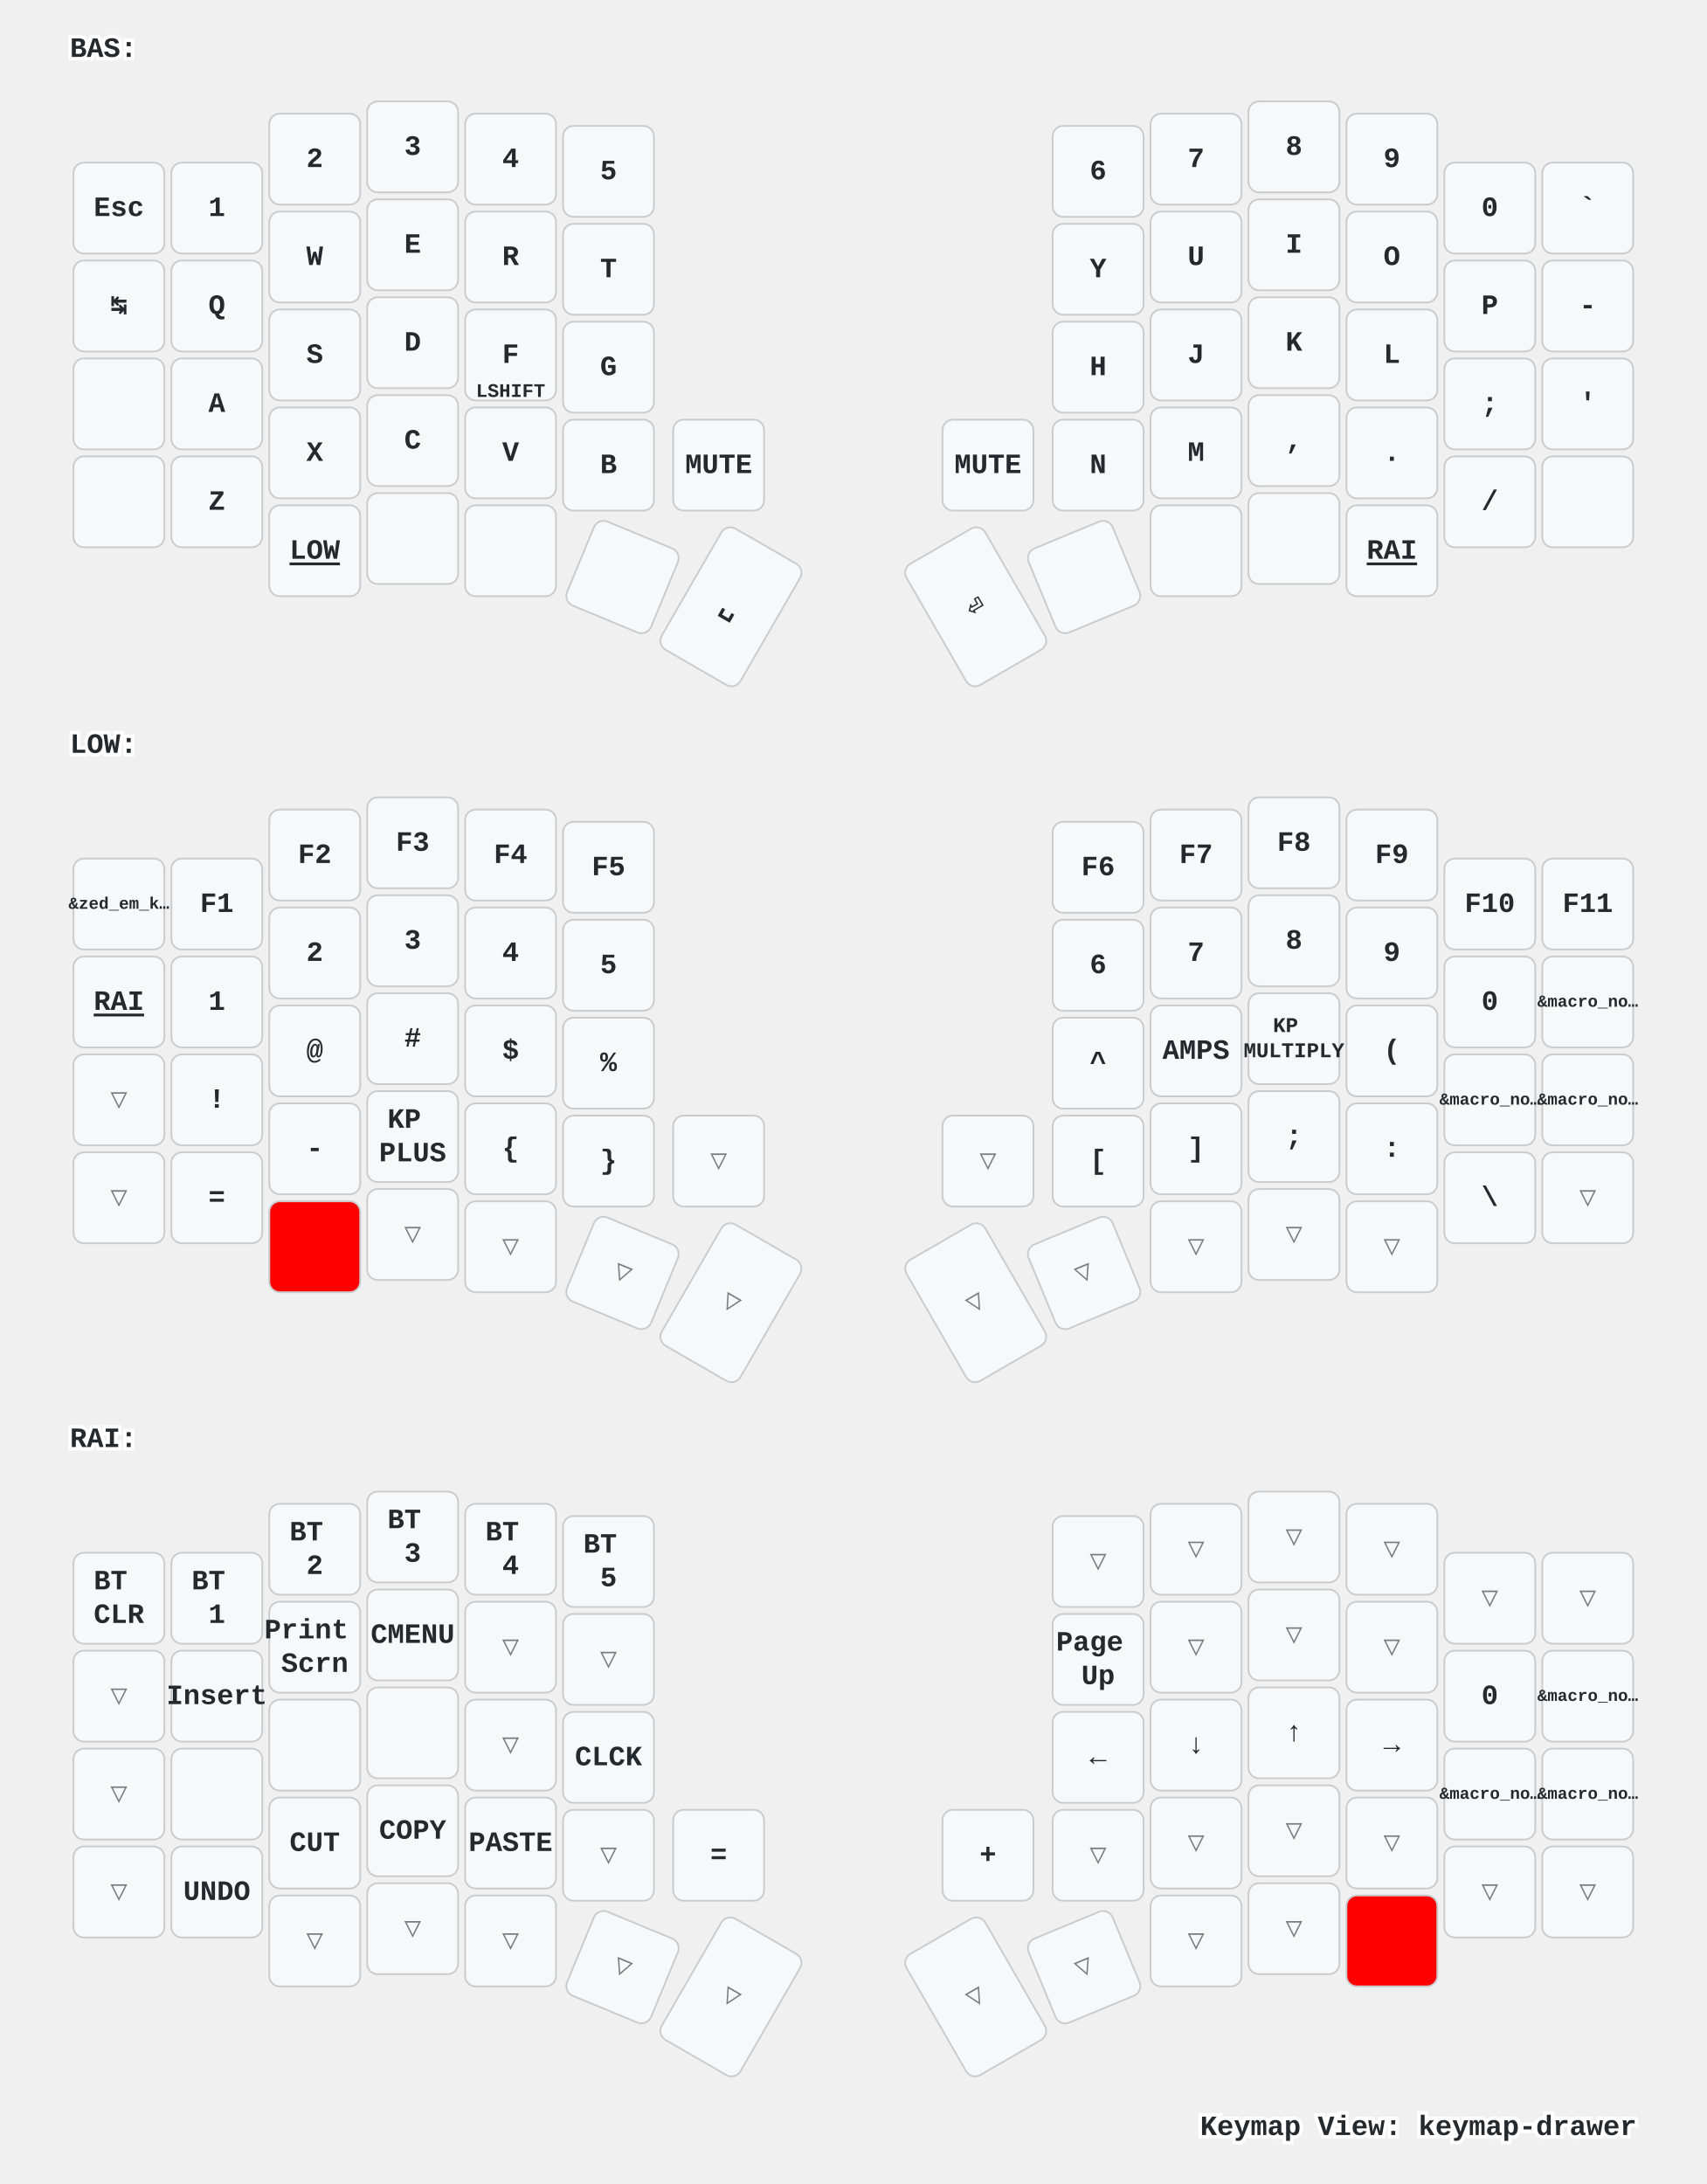
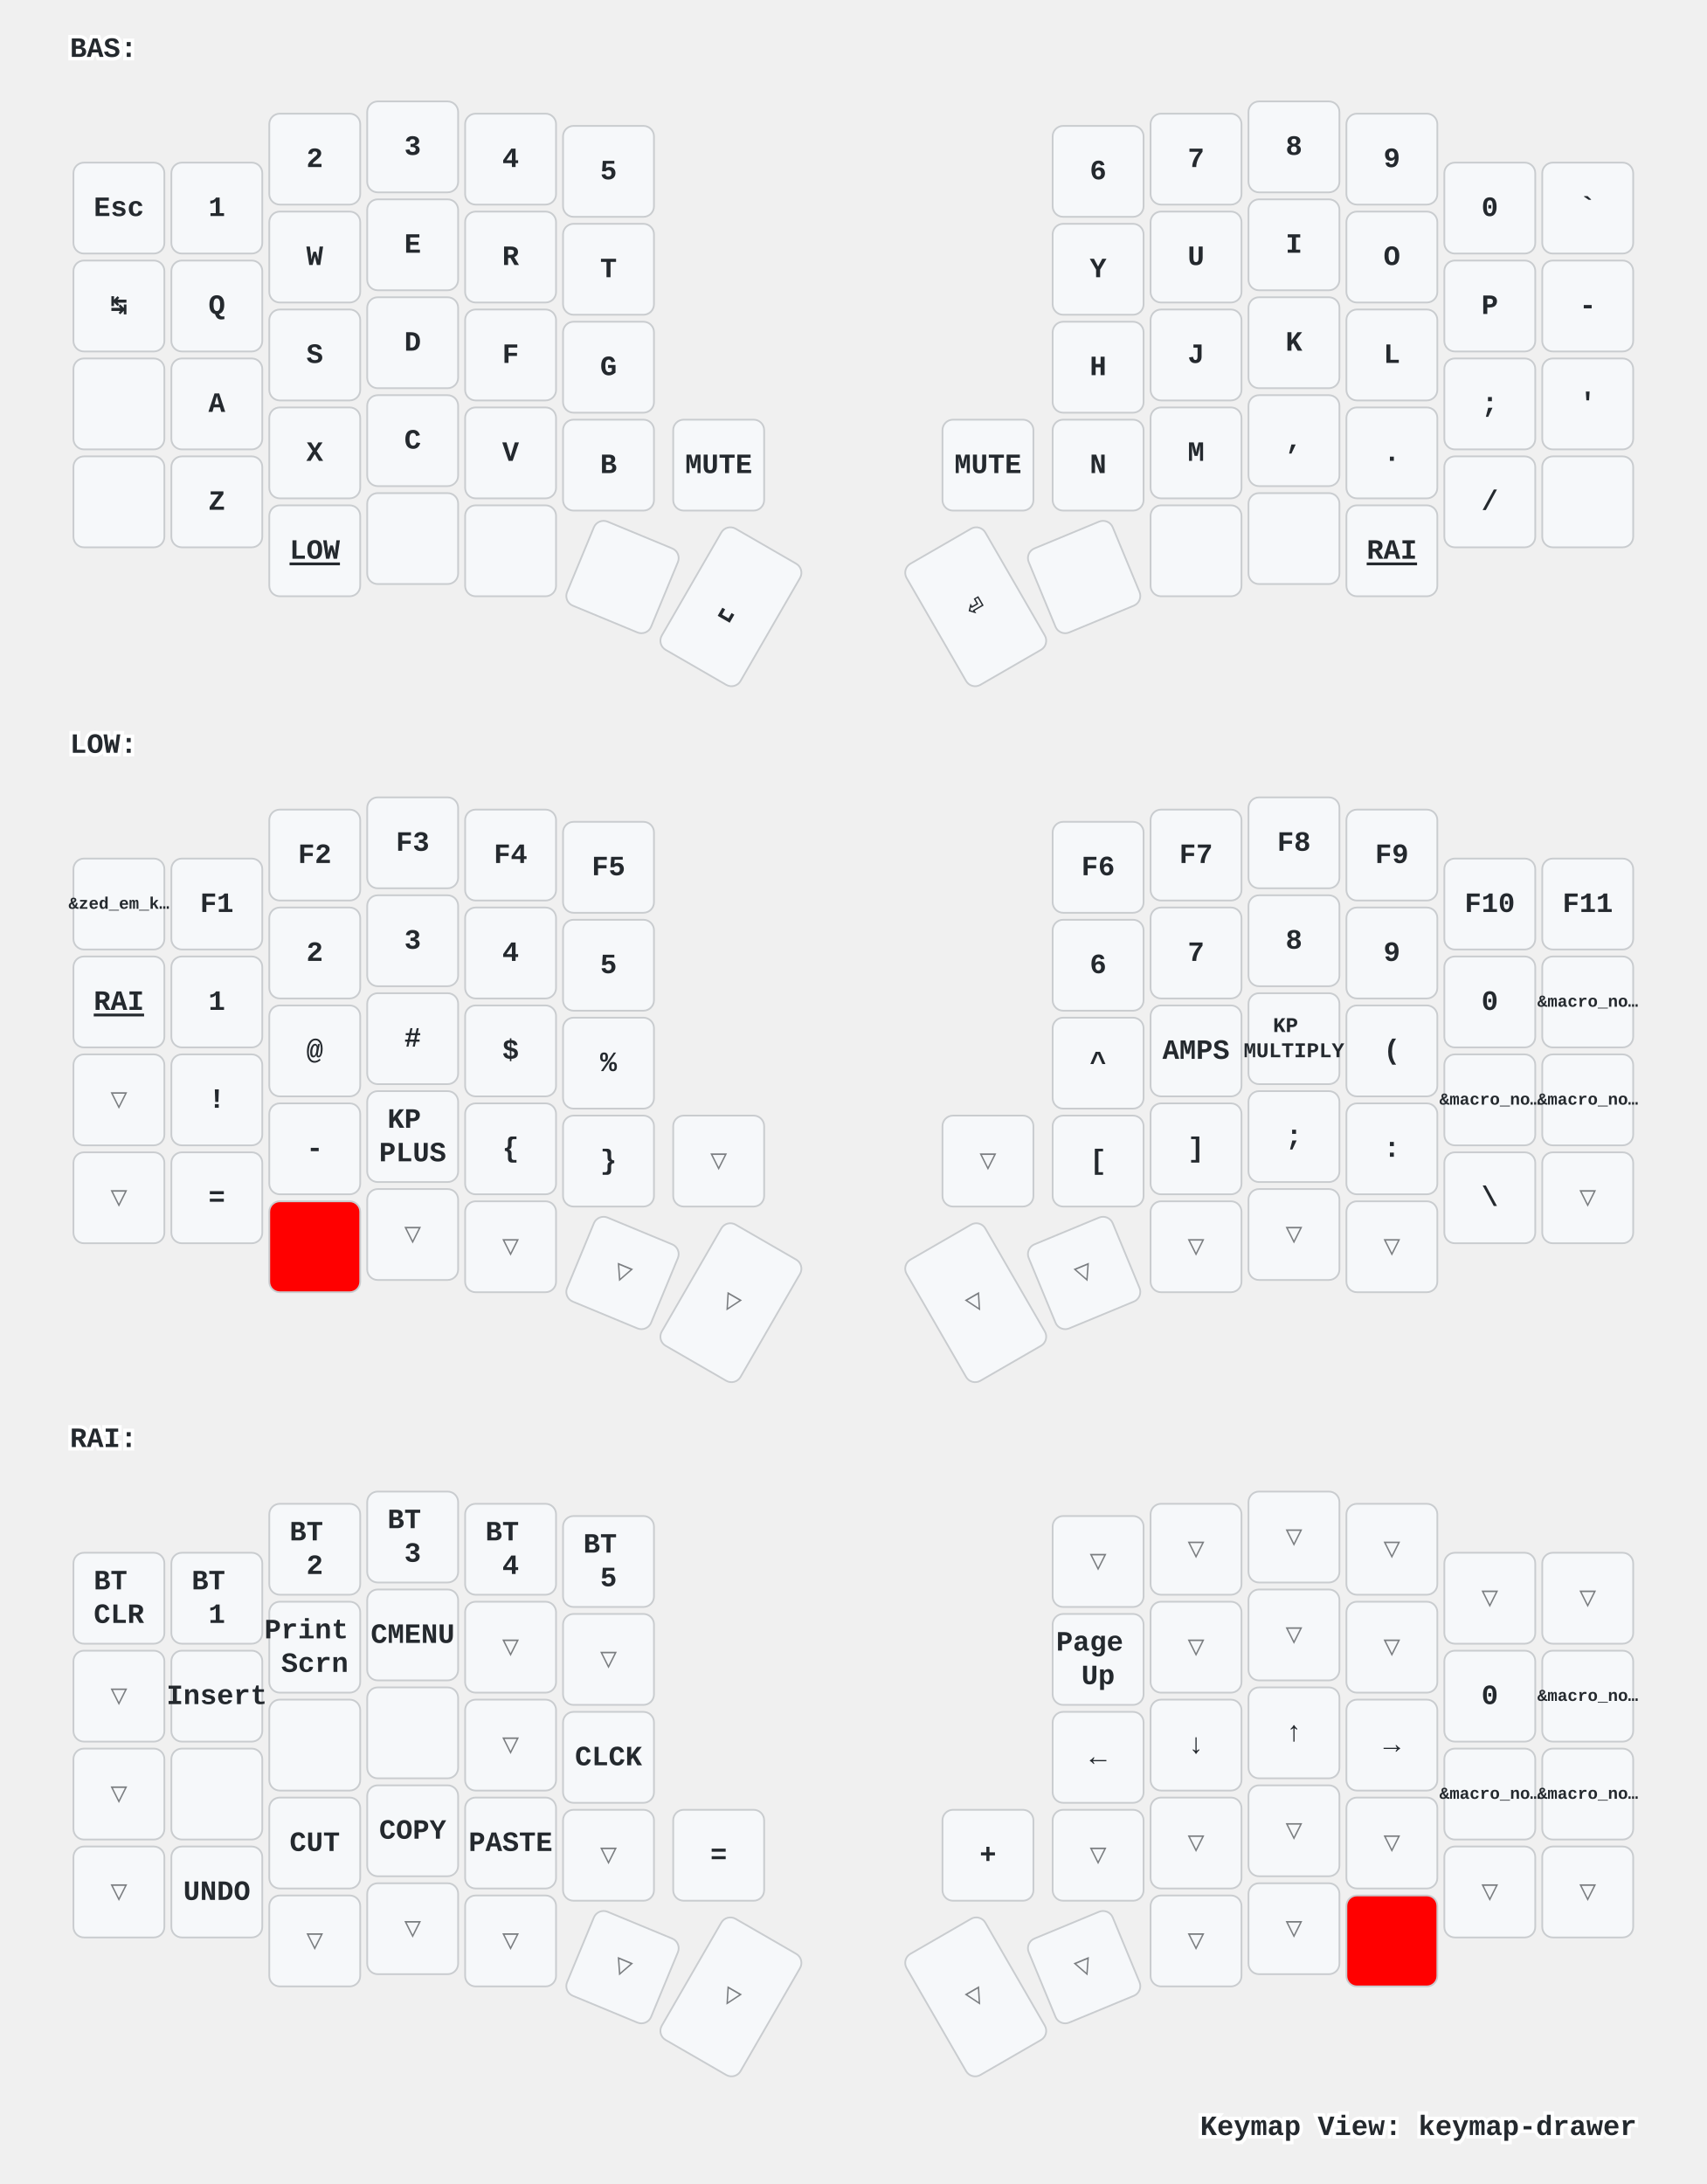
<svg xmlns="http://www.w3.org/2000/svg" xmlns:xlink="http://www.w3.org/1999/xlink" width="976" height="1249" viewBox="0 0 976 1249" class="keymap">
  <defs>/* start glyphs */
<svg id="mdi:apple-keyboard-command">
      <svg id="mdi-apple-keyboard-command" viewBox="0 0 24 24">
        <path d="M6,2A4,4 0 0,1 10,6V8H14V6A4,4 0 0,1 18,2A4,4 0 0,1 22,6A4,4 0 0,1 18,10H16V14H18A4,4 0 0,1 22,18A4,4 0 0,1 18,22A4,4 0 0,1 14,18V16H10V18A4,4 0 0,1 6,22A4,4 0 0,1 2,18A4,4 0 0,1 6,14H8V10H6A4,4 0 0,1 2,6A4,4 0 0,1 6,2M16,18A2,2 0 0,0 18,20A2,2 0 0,0 20,18A2,2 0 0,0 18,16H16V18M14,10H10V14H14V10M6,16A2,2 0 0,0 4,18A2,2 0 0,0 6,20A2,2 0 0,0 8,18V16H6M8,6A2,2 0 0,0 6,4A2,2 0 0,0 4,6A2,2 0 0,0 6,8H8V6M18,8A2,2 0 0,0 20,6A2,2 0 0,0 18,4A2,2 0 0,0 16,6V8H18Z" />
      </svg>
    </svg>
    <svg id="mdi:apple-keyboard-control">
      <svg id="mdi-apple-keyboard-control" viewBox="0 0 24 24">
        <path d="M19.78,11.78L18.36,13.19L12,6.83L5.64,13.19L4.22,11.78L12,4L19.78,11.78Z" />
      </svg>
    </svg>
    <svg id="mdi:apple-keyboard-option">
      <svg id="mdi-apple-keyboard-option" viewBox="0 0 24 24">
        <path d="M3,4H9.11L16.15,18H21V20H14.88L7.84,6H3V4M14,4H21V6H14V4Z" />
      </svg>
    </svg>
    <svg id="mdi:apple-keyboard-shift">
      <svg id="mdi-apple-keyboard-shift" viewBox="0 0 24 24">
        <path d="M15,18V12H17.17L12,6.83L6.83,12H9V18H15M12,4L22,14H17V20H7V14H2L12,4Z" />
      </svg>
    </svg>
    <svg id="mdi:backspace-outline">
      <svg id="mdi-backspace-outline" viewBox="0 0 24 24">
        <path d="M19,15.59L17.59,17L14,13.41L10.41,17L9,15.59L12.59,12L9,8.41L10.41,7L14,10.59L17.59,7L19,8.41L15.41,12L19,15.59M22,3A2,2 0 0,1 24,5V19A2,2 0 0,1 22,21H7C6.31,21 5.77,20.64 5.41,20.11L0,12L5.41,3.88C5.77,3.35 6.31,3 7,3H22M22,5H7L2.28,12L7,19H22V5Z" />
      </svg>
    </svg>
  </defs>/* end glyphs */
<style>/* inherit to force styles through use tags */
svg path {
    fill: inherit;
}

/* font and background color specifications */
svg.keymap {
    font-family: SFMono-Regular,Consolas,Liberation Mono,Menlo,monospace;
    font-size: 14px;
    font-kerning: normal;
    text-rendering: optimizeLegibility;
    fill: #24292e;
}

/* default key styling */
rect.key {
    fill: #f6f8fa;
}

rect.key, rect.combo {
    stroke: #c9cccf;
    stroke-width: 1;
}

/* default key side styling, only used is draw_key_sides is set */
rect.side {
    filter: brightness(90%);
}

/* color accent for combo boxes */
rect.combo, rect.combo-separate {
    fill: #cdf;
}

/* color accent for held keys */
rect.held, rect.combo.held {
    fill: #fdd;
}

/* color accent for ghost (optional) keys */
rect.ghost, rect.combo.ghost {
    stroke-dasharray: 4, 4;
    stroke-width: 2;
}

text {
    text-anchor: middle;
    dominant-baseline: middle;
}

/* styling for layer labels */
text.label {
    font-weight: bold;
    text-anchor: start;
    stroke: white;
    stroke-width: 4;
    paint-order: stroke;
}

/* styling for optional footer */
text.footer {
    text-anchor: end;
    dominant-baseline: auto;
    stroke: white;
    stroke-width: 4;
    paint-order: stroke;
}

/* styling for combo tap, and key non-tap label text */
text.combo, text.hold, text.shifted, text.left, text.right {
    font-size: 11px;
}

text.hold {
    text-anchor: middle;
    dominant-baseline: auto;
}

text.shifted {
    text-anchor: middle;
    dominant-baseline: hanging;
}

text.left {
    text-anchor: start;
}

text.right {
    text-anchor: end;
}

text.layer-activator {
    text-decoration: underline;
}

/* styling for hold/shifted label text in combo box */
text.combo.hold, text.combo.shifted, text.combo.left, text.combo.right {
    font-size: 8px;
}

/* lighter symbol for transparent keys */
text.trans {
    fill: #7b7e81;
}

/* styling for combo dendrons */
path.combo {
    stroke-width: 1;
    stroke: gray;
    fill: none;
}

/* Start Tabler Icons Cleanup */
/* cannot use height/width with glyphs */
.icon-tabler &gt; path {
    fill: inherit;
    stroke: inherit;
    stroke-width: 2;
}
/* hide tabler's default box */
.icon-tabler &gt; path[stroke="none"][fill="none"] {
    visibility: hidden;
}
/* End Tabler Icons Cleanup */

/* For default sytles, see https://github.com/caksoylar/keymap-drawer/blob/main/keymap_drawer/config.py#L85 */

svg.keymap {
  font-family: Ubuntu Mono, Inconsolata, Consolas, Liberation Mono, Menlo, monospace;
  font-size: 16px;
  font-weight: bold;
  text-rendering: optimizeLegibility;
}

/* Color accent for held keys
red = #f00
green = #0f0
blue = #00f
yellow = #ff0
cyan = #0ff
magenta = #f0f
white = #fff
black = #000
grey = #888
light grey = #ccc
#ffc
*/
rect.held, rect.combo.held {
    fill: #f00;
}

/* Technique borrowed and extended from https://github.com/englmaxi/zmk-config/blob/master/keymap-drawer/config.yaml */
.sym_sub_text.tap {
  translate: -5px 2px;
  font-size: 20px;
}
.sym_sub_text.shifted {
  translate: 10px 13px;
  font-size: 10px;
  opacity: 1.0;
}
.combo.sym_sub_text.tap {
  translate: -1px 1px;
}
.combo.sym_sub_text.shifted {
  translate: 7px 5px;
  font-size: 10px;
  opacity: 1.0;
}

/* Toggle */
.toggle.shifted {
  translate: -10px 12px;
}

.toggle.hold {
  translate: 13px -23px;
}

/* Variant for tap-dances */
.tap_dance.tap {
  translate: -7px 0px;
  font-size: 12px;
}
.tap_dance.shifted {
  translate: 7px 17px;
  font-size: 12px;
  opacity: 1.0;
}

/* Variant for symbol next to symbol */
.sym_by_sym.tap {
  translate: -6px 0px;
}
.sym_by_sym.shifted {
  translate: 10px 12px;
  opacity: 1.0;
}

.combo.sym_by_sym.tap {
  translate: -35px 0px;
}
.combo.sym_by_sym.shifted {
  translate: 35px 20px;
  opacity: 1.0;
}

.combo.sym_by_sym.hold {
  visibility: hidden;
}

/* hide hold box for combo sym_by_sym */
.combo.sym_by_sym.hold &gt; path[stroke="none"][fill="none"] {
  visibility: hidden;
}
</style>
  <g transform="translate(40, 0)" class="layer-BAS">
    <text x="0" y="28" class="label" id="BAS">BAS:</text>
    <g transform="translate(0, 56)">
      <g transform="translate(28, 63)" class="key keypos-0">
        <rect rx="6" ry="6" x="-26" y="-26" width="52" height="52" class="key" />
        <text x="0" y="0" class="key tap">Esc</text>
      </g>
      <g transform="translate(84, 63)" class="key keypos-1">
        <rect rx="6" ry="6" x="-26" y="-26" width="52" height="52" class="key" />
        <text x="0" y="0" class="key tap">1</text>
      </g>
      <g transform="translate(140, 35)" class="key keypos-2">
        <rect rx="6" ry="6" x="-26" y="-26" width="52" height="52" class="key" />
        <text x="0" y="0" class="key tap">2</text>
      </g>
      <g transform="translate(196, 28)" class="key keypos-3">
        <rect rx="6" ry="6" x="-26" y="-26" width="52" height="52" class="key" />
        <text x="0" y="0" class="key tap">3</text>
      </g>
      <g transform="translate(252, 35)" class="key keypos-4">
        <rect rx="6" ry="6" x="-26" y="-26" width="52" height="52" class="key" />
        <text x="0" y="0" class="key tap">4</text>
      </g>
      <g transform="translate(308, 42)" class="key keypos-5">
        <rect rx="6" ry="6" x="-26" y="-26" width="52" height="52" class="key" />
        <text x="0" y="0" class="key tap">5</text>
      </g>
      <g transform="translate(588, 42)" class="key keypos-6">
        <rect rx="6" ry="6" x="-26" y="-26" width="52" height="52" class="key" />
        <text x="0" y="0" class="key tap">6</text>
      </g>
      <g transform="translate(644, 35)" class="key keypos-7">
        <rect rx="6" ry="6" x="-26" y="-26" width="52" height="52" class="key" />
        <text x="0" y="0" class="key tap">7</text>
      </g>
      <g transform="translate(700, 28)" class="key keypos-8">
        <rect rx="6" ry="6" x="-26" y="-26" width="52" height="52" class="key" />
        <text x="0" y="0" class="key tap">8</text>
      </g>
      <g transform="translate(756, 35)" class="key keypos-9">
        <rect rx="6" ry="6" x="-26" y="-26" width="52" height="52" class="key" />
        <text x="0" y="0" class="key tap">9</text>
      </g>
      <g transform="translate(812, 63)" class="key keypos-10">
        <rect rx="6" ry="6" x="-26" y="-26" width="52" height="52" class="key" />
        <text x="0" y="0" class="key tap">0</text>
      </g>
      <g transform="translate(868, 63)" class="key keypos-11">
        <rect rx="6" ry="6" x="-26" y="-26" width="52" height="52" class="key" />
        <text x="0" y="0" class="key tap">`</text>
      </g>
      <g transform="translate(28, 119)" class="key keypos-12">
        <rect rx="6" ry="6" x="-26" y="-26" width="52" height="52" class="key" />
        <text x="0" y="0" class="key tap">↹</text>
      </g>
      <g transform="translate(84, 119)" class="key keypos-13">
        <rect rx="6" ry="6" x="-26" y="-26" width="52" height="52" class="key" />
        <text x="0" y="0" class="key tap">Q</text>
      </g>
      <g transform="translate(140, 91)" class="key keypos-14">
        <rect rx="6" ry="6" x="-26" y="-26" width="52" height="52" class="key" />
        <text x="0" y="0" class="key tap">W</text>
      </g>
      <g transform="translate(196, 84)" class="key keypos-15">
        <rect rx="6" ry="6" x="-26" y="-26" width="52" height="52" class="key" />
        <text x="0" y="0" class="key tap">E</text>
      </g>
      <g transform="translate(252, 91)" class="key keypos-16">
        <rect rx="6" ry="6" x="-26" y="-26" width="52" height="52" class="key" />
        <text x="0" y="0" class="key tap">R</text>
      </g>
      <g transform="translate(308, 98)" class="key keypos-17">
        <rect rx="6" ry="6" x="-26" y="-26" width="52" height="52" class="key" />
        <text x="0" y="0" class="key tap">T</text>
      </g>
      <g transform="translate(588, 98)" class="key keypos-18">
        <rect rx="6" ry="6" x="-26" y="-26" width="52" height="52" class="key" />
        <text x="0" y="0" class="key tap">Y</text>
      </g>
      <g transform="translate(644, 91)" class="key keypos-19">
        <rect rx="6" ry="6" x="-26" y="-26" width="52" height="52" class="key" />
        <text x="0" y="0" class="key tap">U</text>
      </g>
      <g transform="translate(700, 84)" class="key keypos-20">
        <rect rx="6" ry="6" x="-26" y="-26" width="52" height="52" class="key" />
        <text x="0" y="0" class="key tap">I</text>
      </g>
      <g transform="translate(756, 91)" class="key keypos-21">
        <rect rx="6" ry="6" x="-26" y="-26" width="52" height="52" class="key" />
        <text x="0" y="0" class="key tap">O</text>
      </g>
      <g transform="translate(812, 119)" class="key keypos-22">
        <rect rx="6" ry="6" x="-26" y="-26" width="52" height="52" class="key" />
        <text x="0" y="0" class="key tap">P</text>
      </g>
      <g transform="translate(868, 119)" class="key keypos-23">
        <rect rx="6" ry="6" x="-26" y="-26" width="52" height="52" class="key" />
        <text x="0" y="0" class="key tap">-</text>
      </g>
      <g transform="translate(28, 175)" class="key keypos-24">
        <rect rx="6" ry="6" x="-26" y="-26" width="52" height="52" class="key" />
        <use href="#mdi:apple-keyboard-control" xlink:href="#mdi:apple-keyboard-control" x="-9" y="-9" height="18" width="18.0" class="key tap glyph mdi:apple-keyboard-control" />
      </g>
      <g transform="translate(84, 175)" class="key keypos-25">
        <rect rx="6" ry="6" x="-26" y="-26" width="52" height="52" class="key" />
        <text x="0" y="0" class="key tap">A</text>
-         <use href="#mdi:apple-keyboard-control" xlink:href="#mdi:apple-keyboard-control" x="-8" y="9" height="15" width="15.0" class="key hold glyph mdi:apple-keyboard-control" />
      </g>
      <g transform="translate(140, 147)" class="key keypos-26">
        <rect rx="6" ry="6" x="-26" y="-26" width="52" height="52" class="key" />
        <text x="0" y="0" class="key tap">S</text>
-         <use href="#mdi:apple-keyboard-command" xlink:href="#mdi:apple-keyboard-command" x="-8" y="9" height="15" width="15.0" class="key hold glyph mdi:apple-keyboard-command" />
      </g>
      <g transform="translate(196, 140)" class="key keypos-27">
        <rect rx="6" ry="6" x="-26" y="-26" width="52" height="52" class="key" />
        <text x="0" y="0" class="key tap">D</text>
-         <use href="#mdi:apple-keyboard-option" xlink:href="#mdi:apple-keyboard-option" x="-8" y="9" height="15" width="15.0" class="key hold glyph mdi:apple-keyboard-option" />
      </g>
      <g transform="translate(252, 147)" class="key keypos-28">
        <rect rx="6" ry="6" x="-26" y="-26" width="52" height="52" class="key" />
        <text x="0" y="0" class="key tap">F</text>
-         <text x="0" y="24" class="key hold">LSHIFT</text>
      </g>
      <g transform="translate(308, 154)" class="key keypos-29">
        <rect rx="6" ry="6" x="-26" y="-26" width="52" height="52" class="key" />
        <text x="0" y="0" class="key tap">G</text>
      </g>
      <g transform="translate(588, 154)" class="key keypos-30">
        <rect rx="6" ry="6" x="-26" y="-26" width="52" height="52" class="key" />
        <text x="0" y="0" class="key tap">H</text>
      </g>
      <g transform="translate(644, 147)" class="key keypos-31">
        <rect rx="6" ry="6" x="-26" y="-26" width="52" height="52" class="key" />
        <text x="0" y="0" class="key tap">J</text>
      </g>
      <g transform="translate(700, 140)" class="key keypos-32">
        <rect rx="6" ry="6" x="-26" y="-26" width="52" height="52" class="key" />
        <text x="0" y="0" class="key tap">K</text>
      </g>
      <g transform="translate(756, 147)" class="key keypos-33">
        <rect rx="6" ry="6" x="-26" y="-26" width="52" height="52" class="key" />
        <text x="0" y="0" class="key tap">L</text>
      </g>
      <g transform="translate(812, 175)" class="key keypos-34">
        <rect rx="6" ry="6" x="-26" y="-26" width="52" height="52" class="key" />
        <text x="0" y="0" class="key tap">;</text>
      </g>
      <g transform="translate(868, 175)" class="key keypos-35">
        <rect rx="6" ry="6" x="-26" y="-26" width="52" height="52" class="key" />
        <text x="0" y="0" class="key tap">'</text>
      </g>
      <g transform="translate(28, 231)" class="key keypos-36">
        <rect rx="6" ry="6" x="-26" y="-26" width="52" height="52" class="key" />
        <use href="#mdi:apple-keyboard-shift" xlink:href="#mdi:apple-keyboard-shift" x="-9" y="-9" height="18" width="18.0" class="key tap glyph mdi:apple-keyboard-shift" />
      </g>
      <g transform="translate(84, 231)" class="key keypos-37">
        <rect rx="6" ry="6" x="-26" y="-26" width="52" height="52" class="key" />
        <text x="0" y="0" class="key tap">Z</text>
      </g>
      <g transform="translate(140, 203)" class="key keypos-38">
        <rect rx="6" ry="6" x="-26" y="-26" width="52" height="52" class="key" />
        <text x="0" y="0" class="key tap">X</text>
      </g>
      <g transform="translate(196, 196)" class="key keypos-39">
        <rect rx="6" ry="6" x="-26" y="-26" width="52" height="52" class="key" />
        <text x="0" y="0" class="key tap">C</text>
      </g>
      <g transform="translate(252, 203)" class="key keypos-40">
        <rect rx="6" ry="6" x="-26" y="-26" width="52" height="52" class="key" />
        <text x="0" y="0" class="key tap">V</text>
      </g>
      <g transform="translate(308, 210)" class="key keypos-41">
        <rect rx="6" ry="6" x="-26" y="-26" width="52" height="52" class="key" />
        <text x="0" y="0" class="key tap">B</text>
      </g>
      <g transform="translate(371, 210)" class="key keypos-42">
        <rect rx="6" ry="6" x="-26" y="-26" width="52" height="52" class="key" />
        <text x="0" y="0" class="key tap">MUTE</text>
      </g>
      <g transform="translate(525, 210)" class="key keypos-43">
        <rect rx="6" ry="6" x="-26" y="-26" width="52" height="52" class="key" />
        <text x="0" y="0" class="key tap">MUTE</text>
      </g>
      <g transform="translate(588, 210)" class="key keypos-44">
        <rect rx="6" ry="6" x="-26" y="-26" width="52" height="52" class="key" />
        <text x="0" y="0" class="key tap">N</text>
      </g>
      <g transform="translate(644, 203)" class="key keypos-45">
        <rect rx="6" ry="6" x="-26" y="-26" width="52" height="52" class="key" />
        <text x="0" y="0" class="key tap">M</text>
      </g>
      <g transform="translate(700, 196)" class="key keypos-46">
        <rect rx="6" ry="6" x="-26" y="-26" width="52" height="52" class="key" />
        <text x="0" y="0" class="key tap">,</text>
      </g>
      <g transform="translate(756, 203)" class="key keypos-47">
        <rect rx="6" ry="6" x="-26" y="-26" width="52" height="52" class="key" />
        <text x="0" y="0" class="key tap">.</text>
      </g>
      <g transform="translate(812, 231)" class="key keypos-48">
        <rect rx="6" ry="6" x="-26" y="-26" width="52" height="52" class="key" />
        <text x="0" y="0" class="key tap">/</text>
      </g>
      <g transform="translate(868, 231)" class="key keypos-49">
        <rect rx="6" ry="6" x="-26" y="-26" width="52" height="52" class="key" />
        <use href="#mdi:apple-keyboard-shift" xlink:href="#mdi:apple-keyboard-shift" x="-9" y="-9" height="18" width="18.0" class="key tap glyph mdi:apple-keyboard-shift" />
      </g>
      <g transform="translate(140, 259)" class="key keypos-50">
        <rect rx="6" ry="6" x="-26" y="-26" width="52" height="52" class="key" />
        <a href="#LOW">
          <text x="0" y="0" class="key tap layer-activator">LOW</text>
        </a>
      </g>
      <g transform="translate(196, 252)" class="key keypos-51">
        <rect rx="6" ry="6" x="-26" y="-26" width="52" height="52" class="key" />
        <use href="#mdi:apple-keyboard-command" xlink:href="#mdi:apple-keyboard-command" x="-9" y="-9" height="18" width="18.0" class="key tap glyph mdi:apple-keyboard-command" />
      </g>
      <g transform="translate(252, 259)" class="key keypos-52">
        <rect rx="6" ry="6" x="-26" y="-26" width="52" height="52" class="key" />
        <use href="#mdi:apple-keyboard-command" xlink:href="#mdi:apple-keyboard-command" x="-9" y="-9" height="18" width="18.0" class="key tap glyph mdi:apple-keyboard-command" />
      </g>
      <g transform="translate(316, 274) rotate(22.5)" class="key keypos-53">
        <rect rx="6" ry="6" x="-26" y="-26" width="52" height="52" class="key" />
        <use href="#mdi:apple-keyboard-option" xlink:href="#mdi:apple-keyboard-option" x="-9" y="-9" height="18" width="18.0" class="key tap glyph mdi:apple-keyboard-option" />
      </g>
      <g transform="translate(378, 291) rotate(30.0)" class="key keypos-54">
        <rect rx="6" ry="6" x="-26" y="-40" width="52" height="80" class="key" />
        <text x="0" y="0" class="key tap">␣</text>
      </g>
      <g transform="translate(518, 291) rotate(-30.0)" class="key keypos-55">
        <rect rx="6" ry="6" x="-26" y="-40" width="52" height="80" class="key" />
        <text x="0" y="0" class="key tap">⏎</text>
      </g>
      <g transform="translate(580, 274) rotate(-22.5)" class="key keypos-56">
        <rect rx="6" ry="6" x="-26" y="-26" width="52" height="52" class="key" />
        <use href="#mdi:backspace-outline" xlink:href="#mdi:backspace-outline" x="-9" y="-9" height="18" width="18.0" class="key tap glyph mdi:backspace-outline" />
      </g>
      <g transform="translate(644, 259)" class="key keypos-57">
        <rect rx="6" ry="6" x="-26" y="-26" width="52" height="52" class="key" />
        <use href="#mdi:apple-keyboard-command" xlink:href="#mdi:apple-keyboard-command" x="-9" y="-9" height="18" width="18.0" class="key tap glyph mdi:apple-keyboard-command" />
      </g>
      <g transform="translate(700, 252)" class="key keypos-58">
        <rect rx="6" ry="6" x="-26" y="-26" width="52" height="52" class="key" />
        <use href="#mdi:apple-keyboard-command" xlink:href="#mdi:apple-keyboard-command" x="-9" y="-9" height="18" width="18.0" class="key tap glyph mdi:apple-keyboard-command" />
      </g>
      <g transform="translate(756, 259)" class="key keypos-59">
        <rect rx="6" ry="6" x="-26" y="-26" width="52" height="52" class="key" />
        <a href="#RAI">
          <text x="0" y="0" class="key tap layer-activator">RAI</text>
        </a>
      </g>
    </g>
  </g>
  <g transform="translate(40, 398)" class="layer-LOW">
    <text x="0" y="28" class="label" id="LOW">LOW:</text>
    <g transform="translate(0, 56)">
      <g transform="translate(28, 63)" class="key keypos-0">
        <rect rx="6" ry="6" x="-26" y="-26" width="52" height="52" class="key" />
        <text x="0" y="0" class="key tap">
          <tspan style="font-size: 60%">&amp;zed_em_k…</tspan>
        </text>
      </g>
      <g transform="translate(84, 63)" class="key keypos-1">
        <rect rx="6" ry="6" x="-26" y="-26" width="52" height="52" class="key" />
        <text x="0" y="0" class="key tap">F1</text>
      </g>
      <g transform="translate(140, 35)" class="key keypos-2">
        <rect rx="6" ry="6" x="-26" y="-26" width="52" height="52" class="key" />
        <text x="0" y="0" class="key tap">F2</text>
      </g>
      <g transform="translate(196, 28)" class="key keypos-3">
        <rect rx="6" ry="6" x="-26" y="-26" width="52" height="52" class="key" />
        <text x="0" y="0" class="key tap">F3</text>
      </g>
      <g transform="translate(252, 35)" class="key keypos-4">
        <rect rx="6" ry="6" x="-26" y="-26" width="52" height="52" class="key" />
        <text x="0" y="0" class="key tap">F4</text>
      </g>
      <g transform="translate(308, 42)" class="key keypos-5">
        <rect rx="6" ry="6" x="-26" y="-26" width="52" height="52" class="key" />
        <text x="0" y="0" class="key tap">F5</text>
      </g>
      <g transform="translate(588, 42)" class="key keypos-6">
        <rect rx="6" ry="6" x="-26" y="-26" width="52" height="52" class="key" />
        <text x="0" y="0" class="key tap">F6</text>
      </g>
      <g transform="translate(644, 35)" class="key keypos-7">
        <rect rx="6" ry="6" x="-26" y="-26" width="52" height="52" class="key" />
        <text x="0" y="0" class="key tap">F7</text>
      </g>
      <g transform="translate(700, 28)" class="key keypos-8">
        <rect rx="6" ry="6" x="-26" y="-26" width="52" height="52" class="key" />
        <text x="0" y="0" class="key tap">F8</text>
      </g>
      <g transform="translate(756, 35)" class="key keypos-9">
        <rect rx="6" ry="6" x="-26" y="-26" width="52" height="52" class="key" />
        <text x="0" y="0" class="key tap">F9</text>
      </g>
      <g transform="translate(812, 63)" class="key keypos-10">
        <rect rx="6" ry="6" x="-26" y="-26" width="52" height="52" class="key" />
        <text x="0" y="0" class="key tap">F10</text>
      </g>
      <g transform="translate(868, 63)" class="key keypos-11">
        <rect rx="6" ry="6" x="-26" y="-26" width="52" height="52" class="key" />
        <text x="0" y="0" class="key tap">F11</text>
      </g>
      <g transform="translate(28, 119)" class="key keypos-12">
        <rect rx="6" ry="6" x="-26" y="-26" width="52" height="52" class="key" />
        <a href="#RAI">
          <text x="0" y="0" class="key tap layer-activator">RAI</text>
        </a>
      </g>
      <g transform="translate(84, 119)" class="key keypos-13">
        <rect rx="6" ry="6" x="-26" y="-26" width="52" height="52" class="key" />
        <text x="0" y="0" class="key tap">1</text>
      </g>
      <g transform="translate(140, 91)" class="key keypos-14">
        <rect rx="6" ry="6" x="-26" y="-26" width="52" height="52" class="key" />
        <text x="0" y="0" class="key tap">2</text>
      </g>
      <g transform="translate(196, 84)" class="key keypos-15">
        <rect rx="6" ry="6" x="-26" y="-26" width="52" height="52" class="key" />
        <text x="0" y="0" class="key tap">3</text>
      </g>
      <g transform="translate(252, 91)" class="key keypos-16">
        <rect rx="6" ry="6" x="-26" y="-26" width="52" height="52" class="key" />
        <text x="0" y="0" class="key tap">4</text>
      </g>
      <g transform="translate(308, 98)" class="key keypos-17">
        <rect rx="6" ry="6" x="-26" y="-26" width="52" height="52" class="key" />
        <text x="0" y="0" class="key tap">5</text>
      </g>
      <g transform="translate(588, 98)" class="key keypos-18">
        <rect rx="6" ry="6" x="-26" y="-26" width="52" height="52" class="key" />
        <text x="0" y="0" class="key tap">6</text>
      </g>
      <g transform="translate(644, 91)" class="key keypos-19">
        <rect rx="6" ry="6" x="-26" y="-26" width="52" height="52" class="key" />
        <text x="0" y="0" class="key tap">7</text>
      </g>
      <g transform="translate(700, 84)" class="key keypos-20">
        <rect rx="6" ry="6" x="-26" y="-26" width="52" height="52" class="key" />
        <text x="0" y="0" class="key tap">8</text>
      </g>
      <g transform="translate(756, 91)" class="key keypos-21">
        <rect rx="6" ry="6" x="-26" y="-26" width="52" height="52" class="key" />
        <text x="0" y="0" class="key tap">9</text>
      </g>
      <g transform="translate(812, 119)" class="key keypos-22">
        <rect rx="6" ry="6" x="-26" y="-26" width="52" height="52" class="key" />
        <text x="0" y="0" class="key tap">0</text>
      </g>
      <g transform="translate(868, 119)" class="key keypos-23">
        <rect rx="6" ry="6" x="-26" y="-26" width="52" height="52" class="key" />
        <text x="0" y="0" class="key tap">
          <tspan style="font-size: 60%">&amp;macro_no…</tspan>
        </text>
      </g>
      <g transform="translate(28, 175)" class="key trans keypos-24">
        <rect rx="6" ry="6" x="-26" y="-26" width="52" height="52" class="key trans" />
        <text x="0" y="0" class="key trans tap">▽</text>
      </g>
      <g transform="translate(84, 175)" class="key keypos-25">
        <rect rx="6" ry="6" x="-26" y="-26" width="52" height="52" class="key" />
        <text x="0" y="0" class="key tap">!</text>
      </g>
      <g transform="translate(140, 147)" class="key keypos-26">
        <rect rx="6" ry="6" x="-26" y="-26" width="52" height="52" class="key" />
        <text x="0" y="0" class="key tap">@</text>
      </g>
      <g transform="translate(196, 140)" class="key keypos-27">
        <rect rx="6" ry="6" x="-26" y="-26" width="52" height="52" class="key" />
        <text x="0" y="0" class="key tap">#</text>
      </g>
      <g transform="translate(252, 147)" class="key keypos-28">
        <rect rx="6" ry="6" x="-26" y="-26" width="52" height="52" class="key" />
        <text x="0" y="0" class="key tap">$</text>
      </g>
      <g transform="translate(308, 154)" class="key keypos-29">
        <rect rx="6" ry="6" x="-26" y="-26" width="52" height="52" class="key" />
        <text x="0" y="0" class="key tap">%</text>
      </g>
      <g transform="translate(588, 154)" class="key keypos-30">
        <rect rx="6" ry="6" x="-26" y="-26" width="52" height="52" class="key" />
        <text x="0" y="0" class="key tap">^</text>
      </g>
      <g transform="translate(644, 147)" class="key keypos-31">
        <rect rx="6" ry="6" x="-26" y="-26" width="52" height="52" class="key" />
        <text x="0" y="0" class="key tap">AMPS</text>
      </g>
      <g transform="translate(700, 140)" class="key keypos-32">
        <rect rx="6" ry="6" x="-26" y="-26" width="52" height="52" class="key" />
        <text x="0" y="0" class="key tap">
          <tspan x="0" dy="-0.6em" style="font-size: 75%">KP</tspan>
          <tspan x="0" dy="1.2em" style="font-size: 75%">MULTIPLY</tspan>
        </text>
      </g>
      <g transform="translate(756, 147)" class="key keypos-33">
        <rect rx="6" ry="6" x="-26" y="-26" width="52" height="52" class="key" />
        <text x="0" y="0" class="key tap">(</text>
      </g>
      <g transform="translate(812, 175)" class="key keypos-34">
        <rect rx="6" ry="6" x="-26" y="-26" width="52" height="52" class="key" />
        <text x="0" y="0" class="key tap">
          <tspan style="font-size: 60%">&amp;macro_no…</tspan>
        </text>
      </g>
      <g transform="translate(868, 175)" class="key keypos-35">
        <rect rx="6" ry="6" x="-26" y="-26" width="52" height="52" class="key" />
        <text x="0" y="0" class="key tap">
          <tspan style="font-size: 60%">&amp;macro_no…</tspan>
        </text>
      </g>
      <g transform="translate(28, 231)" class="key trans keypos-36">
        <rect rx="6" ry="6" x="-26" y="-26" width="52" height="52" class="key trans" />
        <text x="0" y="0" class="key trans tap">▽</text>
      </g>
      <g transform="translate(84, 231)" class="key keypos-37">
        <rect rx="6" ry="6" x="-26" y="-26" width="52" height="52" class="key" />
        <text x="0" y="0" class="key tap">=</text>
      </g>
      <g transform="translate(140, 203)" class="key keypos-38">
        <rect rx="6" ry="6" x="-26" y="-26" width="52" height="52" class="key" />
        <text x="0" y="0" class="key tap">-</text>
      </g>
      <g transform="translate(196, 196)" class="key keypos-39">
        <rect rx="6" ry="6" x="-26" y="-26" width="52" height="52" class="key" />
        <text x="0" y="0" class="key tap">
          <tspan x="0" dy="-0.6em">KP</tspan>
          <tspan x="0" dy="1.2em">PLUS</tspan>
        </text>
      </g>
      <g transform="translate(252, 203)" class="key keypos-40">
        <rect rx="6" ry="6" x="-26" y="-26" width="52" height="52" class="key" />
        <text x="0" y="0" class="key tap">{</text>
      </g>
      <g transform="translate(308, 210)" class="key keypos-41">
        <rect rx="6" ry="6" x="-26" y="-26" width="52" height="52" class="key" />
        <text x="0" y="0" class="key tap">}</text>
      </g>
      <g transform="translate(371, 210)" class="key trans keypos-42">
        <rect rx="6" ry="6" x="-26" y="-26" width="52" height="52" class="key trans" />
        <text x="0" y="0" class="key trans tap">▽</text>
      </g>
      <g transform="translate(525, 210)" class="key trans keypos-43">
        <rect rx="6" ry="6" x="-26" y="-26" width="52" height="52" class="key trans" />
        <text x="0" y="0" class="key trans tap">▽</text>
      </g>
      <g transform="translate(588, 210)" class="key keypos-44">
        <rect rx="6" ry="6" x="-26" y="-26" width="52" height="52" class="key" />
        <text x="0" y="0" class="key tap">[</text>
      </g>
      <g transform="translate(644, 203)" class="key keypos-45">
        <rect rx="6" ry="6" x="-26" y="-26" width="52" height="52" class="key" />
        <text x="0" y="0" class="key tap">]</text>
      </g>
      <g transform="translate(700, 196)" class="key keypos-46">
        <rect rx="6" ry="6" x="-26" y="-26" width="52" height="52" class="key" />
        <text x="0" y="0" class="key tap">;</text>
      </g>
      <g transform="translate(756, 203)" class="key keypos-47">
        <rect rx="6" ry="6" x="-26" y="-26" width="52" height="52" class="key" />
        <text x="0" y="0" class="key tap">:</text>
      </g>
      <g transform="translate(812, 231)" class="key keypos-48">
        <rect rx="6" ry="6" x="-26" y="-26" width="52" height="52" class="key" />
        <text x="0" y="0" class="key tap">\</text>
      </g>
      <g transform="translate(868, 231)" class="key trans keypos-49">
        <rect rx="6" ry="6" x="-26" y="-26" width="52" height="52" class="key trans" />
        <text x="0" y="0" class="key trans tap">▽</text>
      </g>
      <g transform="translate(140, 259)" class="key held keypos-50">
        <rect rx="6" ry="6" x="-26" y="-26" width="52" height="52" class="key held" />
      </g>
      <g transform="translate(196, 252)" class="key trans keypos-51">
        <rect rx="6" ry="6" x="-26" y="-26" width="52" height="52" class="key trans" />
        <text x="0" y="0" class="key trans tap">▽</text>
      </g>
      <g transform="translate(252, 259)" class="key trans keypos-52">
        <rect rx="6" ry="6" x="-26" y="-26" width="52" height="52" class="key trans" />
        <text x="0" y="0" class="key trans tap">▽</text>
      </g>
      <g transform="translate(316, 274) rotate(22.5)" class="key trans keypos-53">
        <rect rx="6" ry="6" x="-26" y="-26" width="52" height="52" class="key trans" />
        <text x="0" y="0" class="key trans tap">▽</text>
      </g>
      <g transform="translate(378, 291) rotate(30.0)" class="key trans keypos-54">
        <rect rx="6" ry="6" x="-26" y="-40" width="52" height="80" class="key trans" />
        <text x="0" y="0" class="key trans tap">▽</text>
      </g>
      <g transform="translate(518, 291) rotate(-30.0)" class="key trans keypos-55">
        <rect rx="6" ry="6" x="-26" y="-40" width="52" height="80" class="key trans" />
        <text x="0" y="0" class="key trans tap">▽</text>
      </g>
      <g transform="translate(580, 274) rotate(-22.5)" class="key trans keypos-56">
        <rect rx="6" ry="6" x="-26" y="-26" width="52" height="52" class="key trans" />
        <text x="0" y="0" class="key trans tap">▽</text>
      </g>
      <g transform="translate(644, 259)" class="key trans keypos-57">
        <rect rx="6" ry="6" x="-26" y="-26" width="52" height="52" class="key trans" />
        <text x="0" y="0" class="key trans tap">▽</text>
      </g>
      <g transform="translate(700, 252)" class="key trans keypos-58">
        <rect rx="6" ry="6" x="-26" y="-26" width="52" height="52" class="key trans" />
        <text x="0" y="0" class="key trans tap">▽</text>
      </g>
      <g transform="translate(756, 259)" class="key trans keypos-59">
        <rect rx="6" ry="6" x="-26" y="-26" width="52" height="52" class="key trans" />
        <text x="0" y="0" class="key trans tap">▽</text>
      </g>
    </g>
  </g>
  <g transform="translate(40, 795)" class="layer-RAI">
    <text x="0" y="28" class="label" id="RAI">RAI:</text>
    <g transform="translate(0, 56)">
      <g transform="translate(28, 63)" class="key keypos-0">
        <rect rx="6" ry="6" x="-26" y="-26" width="52" height="52" class="key" />
        <text x="0" y="0" class="key tap">
          <tspan x="0" dy="-0.6em">BT</tspan>
          <tspan x="0" dy="1.2em">CLR</tspan>
        </text>
      </g>
      <g transform="translate(84, 63)" class="key keypos-1">
        <rect rx="6" ry="6" x="-26" y="-26" width="52" height="52" class="key" />
        <text x="0" y="0" class="key tap">
          <tspan x="0" dy="-0.6em">BT</tspan>
          <tspan x="0" dy="1.2em">1</tspan>
        </text>
      </g>
      <g transform="translate(140, 35)" class="key keypos-2">
        <rect rx="6" ry="6" x="-26" y="-26" width="52" height="52" class="key" />
        <text x="0" y="0" class="key tap">
          <tspan x="0" dy="-0.6em">BT</tspan>
          <tspan x="0" dy="1.2em">2</tspan>
        </text>
      </g>
      <g transform="translate(196, 28)" class="key keypos-3">
        <rect rx="6" ry="6" x="-26" y="-26" width="52" height="52" class="key" />
        <text x="0" y="0" class="key tap">
          <tspan x="0" dy="-0.6em">BT</tspan>
          <tspan x="0" dy="1.2em">3</tspan>
        </text>
      </g>
      <g transform="translate(252, 35)" class="key keypos-4">
        <rect rx="6" ry="6" x="-26" y="-26" width="52" height="52" class="key" />
        <text x="0" y="0" class="key tap">
          <tspan x="0" dy="-0.6em">BT</tspan>
          <tspan x="0" dy="1.2em">4</tspan>
        </text>
      </g>
      <g transform="translate(308, 42)" class="key keypos-5">
        <rect rx="6" ry="6" x="-26" y="-26" width="52" height="52" class="key" />
        <text x="0" y="0" class="key tap">
          <tspan x="0" dy="-0.6em">BT</tspan>
          <tspan x="0" dy="1.2em">5</tspan>
        </text>
      </g>
      <g transform="translate(588, 42)" class="key trans keypos-6">
        <rect rx="6" ry="6" x="-26" y="-26" width="52" height="52" class="key trans" />
        <text x="0" y="0" class="key trans tap">▽</text>
      </g>
      <g transform="translate(644, 35)" class="key trans keypos-7">
        <rect rx="6" ry="6" x="-26" y="-26" width="52" height="52" class="key trans" />
        <text x="0" y="0" class="key trans tap">▽</text>
      </g>
      <g transform="translate(700, 28)" class="key trans keypos-8">
        <rect rx="6" ry="6" x="-26" y="-26" width="52" height="52" class="key trans" />
        <text x="0" y="0" class="key trans tap">▽</text>
      </g>
      <g transform="translate(756, 35)" class="key trans keypos-9">
        <rect rx="6" ry="6" x="-26" y="-26" width="52" height="52" class="key trans" />
        <text x="0" y="0" class="key trans tap">▽</text>
      </g>
      <g transform="translate(812, 63)" class="key trans keypos-10">
        <rect rx="6" ry="6" x="-26" y="-26" width="52" height="52" class="key trans" />
        <text x="0" y="0" class="key trans tap">▽</text>
      </g>
      <g transform="translate(868, 63)" class="key trans keypos-11">
        <rect rx="6" ry="6" x="-26" y="-26" width="52" height="52" class="key trans" />
        <text x="0" y="0" class="key trans tap">▽</text>
      </g>
      <g transform="translate(28, 119)" class="key trans keypos-12">
        <rect rx="6" ry="6" x="-26" y="-26" width="52" height="52" class="key trans" />
        <text x="0" y="0" class="key trans tap">▽</text>
      </g>
      <g transform="translate(84, 119)" class="key keypos-13">
        <rect rx="6" ry="6" x="-26" y="-26" width="52" height="52" class="key" />
        <text x="0" y="0" class="key tap">Insert</text>
      </g>
      <g transform="translate(140, 91)" class="key keypos-14">
        <rect rx="6" ry="6" x="-26" y="-26" width="52" height="52" class="key" />
        <text x="0" y="0" class="key tap">
          <tspan x="0" dy="-0.6em">Print</tspan>
          <tspan x="0" dy="1.2em">Scrn</tspan>
        </text>
      </g>
      <g transform="translate(196, 84)" class="key keypos-15">
        <rect rx="6" ry="6" x="-26" y="-26" width="52" height="52" class="key" />
        <text x="0" y="0" class="key tap">CMENU</text>
      </g>
      <g transform="translate(252, 91)" class="key trans keypos-16">
        <rect rx="6" ry="6" x="-26" y="-26" width="52" height="52" class="key trans" />
        <text x="0" y="0" class="key trans tap">▽</text>
      </g>
      <g transform="translate(308, 98)" class="key trans keypos-17">
        <rect rx="6" ry="6" x="-26" y="-26" width="52" height="52" class="key trans" />
        <text x="0" y="0" class="key trans tap">▽</text>
      </g>
      <g transform="translate(588, 98)" class="key keypos-18">
        <rect rx="6" ry="6" x="-26" y="-26" width="52" height="52" class="key" />
        <text x="0" y="0" class="key tap">
          <tspan x="0" dy="-0.6em">Page</tspan>
          <tspan x="0" dy="1.2em">Up</tspan>
        </text>
      </g>
      <g transform="translate(644, 91)" class="key trans keypos-19">
        <rect rx="6" ry="6" x="-26" y="-26" width="52" height="52" class="key trans" />
        <text x="0" y="0" class="key trans tap">▽</text>
      </g>
      <g transform="translate(700, 84)" class="key trans keypos-20">
        <rect rx="6" ry="6" x="-26" y="-26" width="52" height="52" class="key trans" />
        <text x="0" y="0" class="key trans tap">▽</text>
      </g>
      <g transform="translate(756, 91)" class="key trans keypos-21">
        <rect rx="6" ry="6" x="-26" y="-26" width="52" height="52" class="key trans" />
        <text x="0" y="0" class="key trans tap">▽</text>
      </g>
      <g transform="translate(812, 119)" class="key keypos-22">
        <rect rx="6" ry="6" x="-26" y="-26" width="52" height="52" class="key" />
        <text x="0" y="0" class="key tap">0</text>
      </g>
      <g transform="translate(868, 119)" class="key keypos-23">
        <rect rx="6" ry="6" x="-26" y="-26" width="52" height="52" class="key" />
        <text x="0" y="0" class="key tap">
          <tspan style="font-size: 60%">&amp;macro_no…</tspan>
        </text>
      </g>
      <g transform="translate(28, 175)" class="key trans keypos-24">
        <rect rx="6" ry="6" x="-26" y="-26" width="52" height="52" class="key trans" />
        <text x="0" y="0" class="key trans tap">▽</text>
      </g>
      <g transform="translate(84, 175)" class="key keypos-25">
        <rect rx="6" ry="6" x="-26" y="-26" width="52" height="52" class="key" />
        <use href="#mdi:apple-keyboard-option" xlink:href="#mdi:apple-keyboard-option" x="-9" y="-9" height="18" width="18.0" class="key tap glyph mdi:apple-keyboard-option" />
      </g>
      <g transform="translate(140, 147)" class="key keypos-26">
        <rect rx="6" ry="6" x="-26" y="-26" width="52" height="52" class="key" />
        <use href="#mdi:apple-keyboard-control" xlink:href="#mdi:apple-keyboard-control" x="-9" y="-9" height="18" width="18.0" class="key tap glyph mdi:apple-keyboard-control" />
      </g>
      <g transform="translate(196, 140)" class="key keypos-27">
        <rect rx="6" ry="6" x="-26" y="-26" width="52" height="52" class="key" />
        <use href="#mdi:apple-keyboard-shift" xlink:href="#mdi:apple-keyboard-shift" x="-9" y="-9" height="18" width="18.0" class="key tap glyph mdi:apple-keyboard-shift" />
      </g>
      <g transform="translate(252, 147)" class="key trans keypos-28">
        <rect rx="6" ry="6" x="-26" y="-26" width="52" height="52" class="key trans" />
        <text x="0" y="0" class="key trans tap">▽</text>
      </g>
      <g transform="translate(308, 154)" class="key keypos-29">
        <rect rx="6" ry="6" x="-26" y="-26" width="52" height="52" class="key" />
        <text x="0" y="0" class="key tap">CLCK</text>
      </g>
      <g transform="translate(588, 154)" class="key keypos-30">
        <rect rx="6" ry="6" x="-26" y="-26" width="52" height="52" class="key" />
        <text x="0" y="0" class="key tap">←</text>
      </g>
      <g transform="translate(644, 147)" class="key keypos-31">
        <rect rx="6" ry="6" x="-26" y="-26" width="52" height="52" class="key" />
        <text x="0" y="0" class="key tap">↓</text>
      </g>
      <g transform="translate(700, 140)" class="key keypos-32">
        <rect rx="6" ry="6" x="-26" y="-26" width="52" height="52" class="key" />
        <text x="0" y="0" class="key tap">↑</text>
      </g>
      <g transform="translate(756, 147)" class="key keypos-33">
        <rect rx="6" ry="6" x="-26" y="-26" width="52" height="52" class="key" />
        <text x="0" y="0" class="key tap">→</text>
      </g>
      <g transform="translate(812, 175)" class="key keypos-34">
        <rect rx="6" ry="6" x="-26" y="-26" width="52" height="52" class="key" />
        <text x="0" y="0" class="key tap">
          <tspan style="font-size: 60%">&amp;macro_no…</tspan>
        </text>
      </g>
      <g transform="translate(868, 175)" class="key keypos-35">
        <rect rx="6" ry="6" x="-26" y="-26" width="52" height="52" class="key" />
        <text x="0" y="0" class="key tap">
          <tspan style="font-size: 60%">&amp;macro_no…</tspan>
        </text>
      </g>
      <g transform="translate(28, 231)" class="key trans keypos-36">
        <rect rx="6" ry="6" x="-26" y="-26" width="52" height="52" class="key trans" />
        <text x="0" y="0" class="key trans tap">▽</text>
      </g>
      <g transform="translate(84, 231)" class="key keypos-37">
        <rect rx="6" ry="6" x="-26" y="-26" width="52" height="52" class="key" />
        <text x="0" y="0" class="key tap">UNDO</text>
      </g>
      <g transform="translate(140, 203)" class="key keypos-38">
        <rect rx="6" ry="6" x="-26" y="-26" width="52" height="52" class="key" />
        <text x="0" y="0" class="key tap">CUT</text>
      </g>
      <g transform="translate(196, 196)" class="key keypos-39">
        <rect rx="6" ry="6" x="-26" y="-26" width="52" height="52" class="key" />
        <text x="0" y="0" class="key tap">COPY</text>
      </g>
      <g transform="translate(252, 203)" class="key keypos-40">
        <rect rx="6" ry="6" x="-26" y="-26" width="52" height="52" class="key" />
        <text x="0" y="0" class="key tap">PASTE</text>
      </g>
      <g transform="translate(308, 210)" class="key trans keypos-41">
        <rect rx="6" ry="6" x="-26" y="-26" width="52" height="52" class="key trans" />
        <text x="0" y="0" class="key trans tap">▽</text>
      </g>
      <g transform="translate(371, 210)" class="key keypos-42">
        <rect rx="6" ry="6" x="-26" y="-26" width="52" height="52" class="key" />
        <text x="0" y="0" class="key tap">=</text>
      </g>
      <g transform="translate(525, 210)" class="key keypos-43">
        <rect rx="6" ry="6" x="-26" y="-26" width="52" height="52" class="key" />
        <text x="0" y="0" class="key tap">+</text>
      </g>
      <g transform="translate(588, 210)" class="key trans keypos-44">
        <rect rx="6" ry="6" x="-26" y="-26" width="52" height="52" class="key trans" />
        <text x="0" y="0" class="key trans tap">▽</text>
      </g>
      <g transform="translate(644, 203)" class="key trans keypos-45">
        <rect rx="6" ry="6" x="-26" y="-26" width="52" height="52" class="key trans" />
        <text x="0" y="0" class="key trans tap">▽</text>
      </g>
      <g transform="translate(700, 196)" class="key trans keypos-46">
        <rect rx="6" ry="6" x="-26" y="-26" width="52" height="52" class="key trans" />
        <text x="0" y="0" class="key trans tap">▽</text>
      </g>
      <g transform="translate(756, 203)" class="key trans keypos-47">
        <rect rx="6" ry="6" x="-26" y="-26" width="52" height="52" class="key trans" />
        <text x="0" y="0" class="key trans tap">▽</text>
      </g>
      <g transform="translate(812, 231)" class="key trans keypos-48">
        <rect rx="6" ry="6" x="-26" y="-26" width="52" height="52" class="key trans" />
        <text x="0" y="0" class="key trans tap">▽</text>
      </g>
      <g transform="translate(868, 231)" class="key trans keypos-49">
        <rect rx="6" ry="6" x="-26" y="-26" width="52" height="52" class="key trans" />
        <text x="0" y="0" class="key trans tap">▽</text>
      </g>
      <g transform="translate(140, 259)" class="key trans keypos-50">
        <rect rx="6" ry="6" x="-26" y="-26" width="52" height="52" class="key trans" />
        <text x="0" y="0" class="key trans tap">▽</text>
      </g>
      <g transform="translate(196, 252)" class="key trans keypos-51">
        <rect rx="6" ry="6" x="-26" y="-26" width="52" height="52" class="key trans" />
        <text x="0" y="0" class="key trans tap">▽</text>
      </g>
      <g transform="translate(252, 259)" class="key trans keypos-52">
        <rect rx="6" ry="6" x="-26" y="-26" width="52" height="52" class="key trans" />
        <text x="0" y="0" class="key trans tap">▽</text>
      </g>
      <g transform="translate(316, 274) rotate(22.5)" class="key trans keypos-53">
        <rect rx="6" ry="6" x="-26" y="-26" width="52" height="52" class="key trans" />
        <text x="0" y="0" class="key trans tap">▽</text>
      </g>
      <g transform="translate(378, 291) rotate(30.0)" class="key trans keypos-54">
        <rect rx="6" ry="6" x="-26" y="-40" width="52" height="80" class="key trans" />
        <text x="0" y="0" class="key trans tap">▽</text>
      </g>
      <g transform="translate(518, 291) rotate(-30.0)" class="key trans keypos-55">
        <rect rx="6" ry="6" x="-26" y="-40" width="52" height="80" class="key trans" />
        <text x="0" y="0" class="key trans tap">▽</text>
      </g>
      <g transform="translate(580, 274) rotate(-22.5)" class="key trans keypos-56">
        <rect rx="6" ry="6" x="-26" y="-26" width="52" height="52" class="key trans" />
        <text x="0" y="0" class="key trans tap">▽</text>
      </g>
      <g transform="translate(644, 259)" class="key trans keypos-57">
        <rect rx="6" ry="6" x="-26" y="-26" width="52" height="52" class="key trans" />
        <text x="0" y="0" class="key trans tap">▽</text>
      </g>
      <g transform="translate(700, 252)" class="key trans keypos-58">
        <rect rx="6" ry="6" x="-26" y="-26" width="52" height="52" class="key trans" />
        <text x="0" y="0" class="key trans tap">▽</text>
      </g>
      <g transform="translate(756, 259)" class="key held keypos-59">
        <rect rx="6" ry="6" x="-26" y="-26" width="52" height="52" class="key held" />
      </g>
    </g>
  </g>
  <text x="936.0" y="1221.0" class="footer">Keymap View: <a href="https://github.com/caksoylar/keymap-drawer">keymap-drawer</a>
  </text>
</svg>
